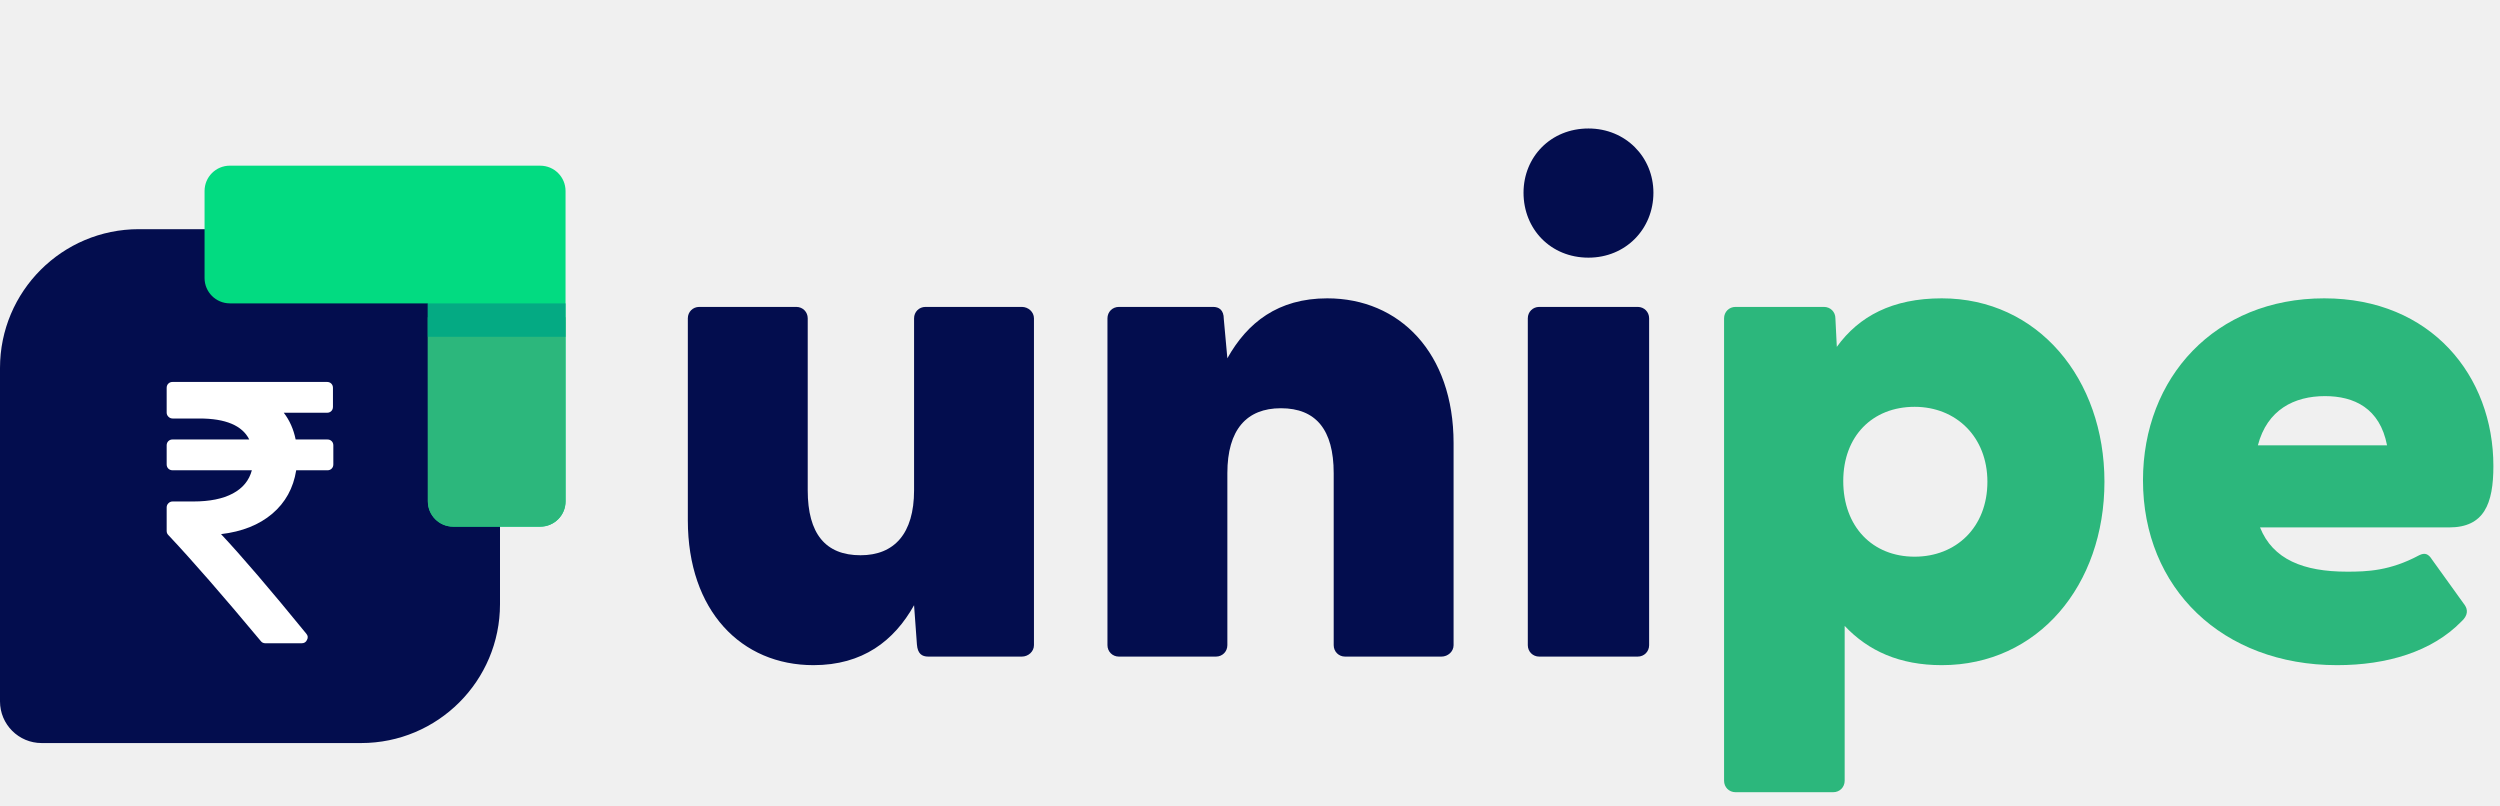
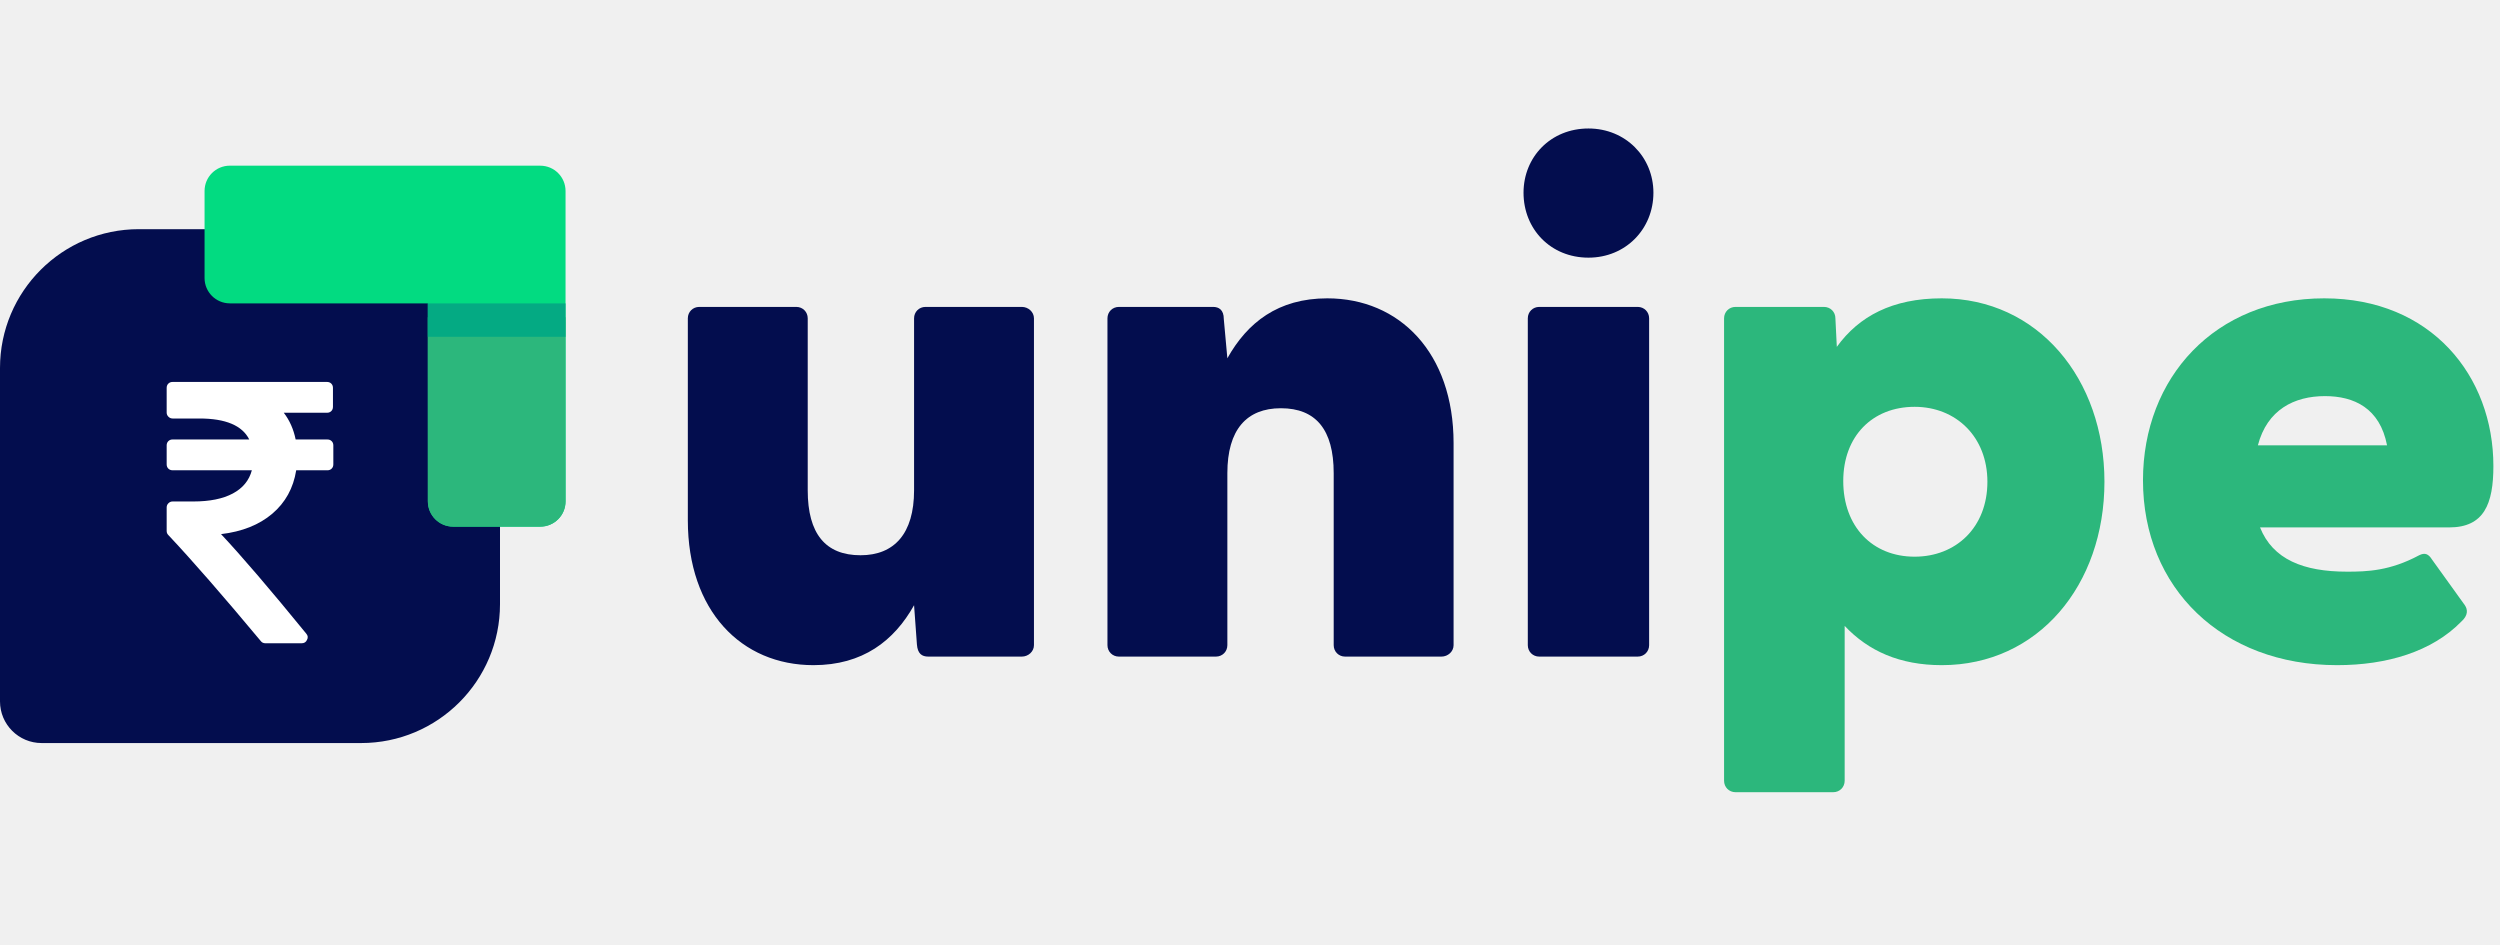
- <svg xmlns="http://www.w3.org/2000/svg" width="100%" height="100%" viewBox="0 0 180 58" version="1.1">
+ <svg xmlns="http://www.w3.org/2000/svg" width="100%" height="100%" viewBox="0 0 180 68" version="1.1">
  <g id="Unipe-App" stroke="none" stroke-width="1" fill="none" fill-rule="evenodd">
    <g id="Artboard" transform="translate(-80, -77)">
      <g id="Unipe-Logo" transform="translate(80, 77)">
        <g id="Group-2" transform="translate(0, 0)">
          <path d="M10,16.5 L26,16.5 C31.523,16.5 36,20.977 36,26.5 L36,43.5 C36,49.023 31.523,53.5 26,53.5 L3,53.5 C1.343,53.5 2.02906125e-16,52.157 0,50.5 L0,26.5 C-6.76353751e-16,20.977 4.477,16.5 10,16.5 Z" id="Rectangle-Copy-5" fill="#030D4E" />
          <g id="Group-9-Copy" transform="translate(31.74298, 20.90445) scale(1, -1) rotate(45) translate(-31.74298, -20.90445) translate(19.80364, 3.280431)" fill-rule="nonzero">
            <path d="M23.345,18.911 L7.544,34.714 C6.833,35.426 5.679,35.426 4.968,34.715 L0.533,30.28 C-0.178,29.569 -0.178,28.416 0.533,27.704 L10.612,17.623 L3.46,10.471 L0.534,7.544 C-0.178,6.832 -0.178,5.679 0.534,4.968 L4.968,0.534 C5.679,-0.178 6.833,-0.178 7.544,0.534 L17.481,10.471 L23.345,16.335 C24.056,17.046 24.057,18.199 23.345,18.911 Z" id="Path" fill="#02DB81" />
            <path d="M16.913,9.908 L9.903,16.918 L7.223,14.239 L2.753,9.764 L0.534,7.544 C-0.178,6.832 -0.178,5.679 0.534,4.968 L4.968,0.534 C5.679,-0.178 6.833,-0.178 7.544,0.534 L14.233,7.228 L16.913,9.908 Z" id="Path" fill="#2CB77C" />
            <polygon id="Path" fill="#04AA83" points="17.62 10.615 10.61 17.625 8.91 15.923 15.92 8.912" />
          </g>
          <g id="rupee-indian-copy-2" transform="translate(12, 27.5)" fill="#FFFFFF" fill-rule="nonzero">
            <path d="M11.88,4.263 C11.799,4.183 11.697,4.143 11.572,4.143 L9.287,4.143 C9.136,3.403 8.851,2.762 8.432,2.218 L11.546,2.218 C11.67,2.218 11.773,2.178 11.853,2.098 C11.933,2.018 11.973,1.916 11.973,1.791 L11.973,0.428 C11.973,0.303 11.933,0.2 11.853,0.12 C11.773,0.04 11.67,0 11.545,0 L0.428,0 C0.303,0 0.2,0.04 0.12,0.12 C0.04,0.2 0,0.303 0,0.428 L0,2.205 C0,2.321 0.042,2.421 0.127,2.505 C0.212,2.59 0.312,2.632 0.428,2.632 L2.365,2.632 C4.245,2.632 5.439,3.136 5.946,4.142 L0.428,4.142 C0.303,4.142 0.2,4.182 0.12,4.263 C0.04,4.343 0,4.445 0,4.57 L0,5.933 C0,6.058 0.04,6.16 0.12,6.24 C0.2,6.32 0.303,6.36 0.428,6.36 L6.134,6.36 C5.938,7.091 5.481,7.648 4.764,8.031 C4.047,8.414 3.1,8.606 1.924,8.606 L0.428,8.606 C0.312,8.606 0.212,8.648 0.127,8.733 C0.042,8.817 0,8.917 0,9.033 L0,10.73 C0,10.846 0.04,10.944 0.12,11.024 C1.831,12.842 4.049,15.385 6.775,18.655 C6.855,18.762 6.966,18.815 7.109,18.815 L9.715,18.815 C9.902,18.815 10.031,18.735 10.102,18.574 C10.191,18.414 10.174,18.263 10.049,18.12 C7.448,14.931 5.403,12.543 3.915,10.957 C5.43,10.779 6.659,10.289 7.604,9.488 C8.548,8.686 9.122,7.643 9.327,6.361 L11.572,6.361 C11.697,6.361 11.8,6.321 11.88,6.24 C11.96,6.16 12,6.058 12,5.933 L12,4.57 C12,4.445 11.96,4.343 11.88,4.263 Z" id="Path" />
          </g>
        </g>
        <g id="unipe" transform="translate(49.524, 9.25112)" fill-rule="nonzero">
          <path d="M9.043,38.64 C12.589,38.64 14.85,36.893 16.289,34.324 L16.494,37.15 C16.545,37.818 16.854,38.024 17.316,38.024 L24.047,38.024 C24.51,38.024 24.921,37.664 24.921,37.202 L24.921,13.668 C24.921,13.206 24.51,12.846 24.047,12.846 L17.111,12.846 C16.648,12.846 16.289,13.206 16.289,13.668 L16.289,26.051 C16.289,29.186 14.85,30.727 12.435,30.727 C9.917,30.727 8.632,29.186 8.632,26.051 L8.632,13.668 C8.632,13.206 8.273,12.846 7.81,12.846 L0.822,12.846 C0.36,12.846 0,13.206 0,13.668 L0,28.209 C0,34.735 3.854,38.64 9.043,38.64 Z" id="Path" fill="#030D4E" />
          <path d="M31.036,38.024 L38.024,38.024 C38.486,38.024 38.846,37.664 38.846,37.202 L38.846,24.818 C38.846,21.684 40.233,20.142 42.7,20.142 C45.217,20.142 46.502,21.684 46.502,24.818 L46.502,37.202 C46.502,37.664 46.862,38.024 47.324,38.024 L54.261,38.024 C54.723,38.024 55.134,37.664 55.134,37.202 L55.134,22.66 C55.134,16.134 51.229,12.229 46.04,12.229 C42.494,12.229 40.285,13.976 38.846,16.545 L38.589,13.719 C38.589,13.051 38.229,12.846 37.818,12.846 L31.036,12.846 C30.573,12.846 30.213,13.206 30.213,13.668 L30.213,37.202 C30.213,37.664 30.573,38.024 31.036,38.024 Z" id="Path" fill="#030D4E" />
          <path d="M64.846,9.3 C67.518,9.3 69.522,7.245 69.522,4.625 C69.522,2.055 67.518,0 64.846,0 C62.123,0 60.17,2.055 60.17,4.625 C60.17,7.245 62.123,9.3 64.846,9.3 Z M60.478,37.202 C60.478,37.664 60.838,38.024 61.3,38.024 L68.391,38.024 C68.854,38.024 69.213,37.664 69.213,37.202 L69.213,13.668 C69.213,13.206 68.854,12.846 68.391,12.846 L61.3,12.846 C60.838,12.846 60.478,13.206 60.478,13.668 L60.478,37.202 Z" id="Shape" fill="#030D4E" />
          <path d="M75.431,47.787 L82.47,47.787 C82.933,47.787 83.292,47.427 83.292,46.964 L83.292,35.814 C84.988,37.613 87.249,38.64 90.281,38.64 C97.217,38.64 101.996,32.885 101.996,25.435 C101.996,18.036 97.217,12.229 90.281,12.229 C86.735,12.229 84.32,13.514 82.727,15.723 L82.625,13.668 C82.625,13.206 82.265,12.846 81.802,12.846 L75.431,12.846 C74.968,12.846 74.609,13.206 74.609,13.668 L74.609,46.964 C74.609,47.427 74.968,47.787 75.431,47.787 Z M83.19,25.383 C83.19,22.146 85.296,20.04 88.328,20.04 C91.308,20.04 93.569,22.198 93.569,25.435 C93.569,28.723 91.308,30.83 88.328,30.83 C85.296,30.83 83.19,28.672 83.19,25.383 Z" id="Shape" fill="#2CB77C" />
          <path d="M118.747,38.64 C122.344,38.64 125.581,37.664 127.688,35.506 C128.202,35.043 128.15,34.632 127.945,34.324 L125.581,31.036 C125.324,30.625 125.067,30.522 124.656,30.727 C122.549,31.858 120.905,31.909 119.466,31.909 C116.332,31.909 114.123,31.036 113.198,28.723 L126.814,28.723 C129.332,28.723 130,27.028 130,24.304 C130,17.83 125.53,12.229 117.822,12.229 C109.96,12.229 104.771,17.933 104.771,25.332 C104.771,33.091 110.474,38.64 118.747,38.64 Z M113.043,22.814 C113.711,20.245 115.664,19.269 117.874,19.269 C119.98,19.269 121.83,20.142 122.344,22.814 L113.043,22.814 Z" id="Shape" fill="#2CB77C" />
        </g>
      </g>
    </g>
  </g>
</svg>
